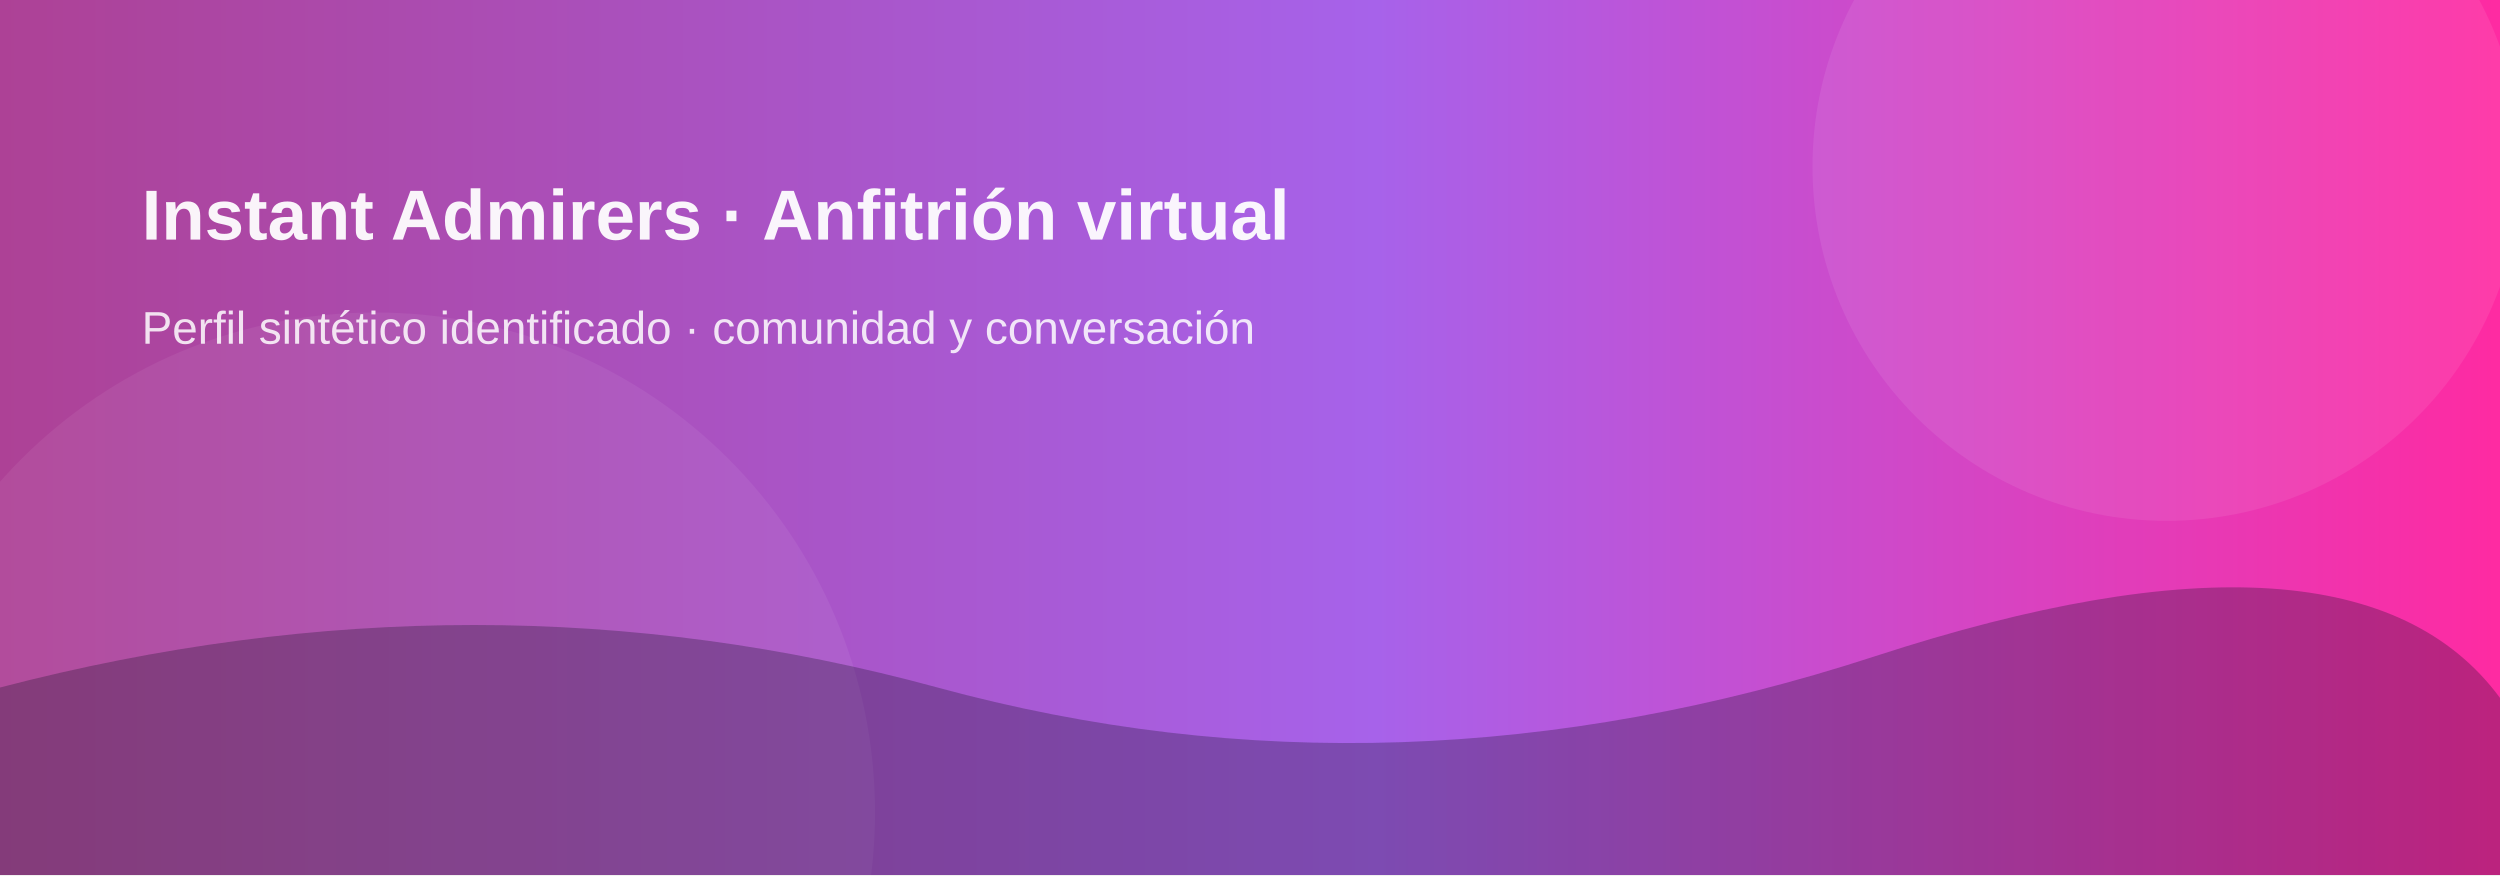
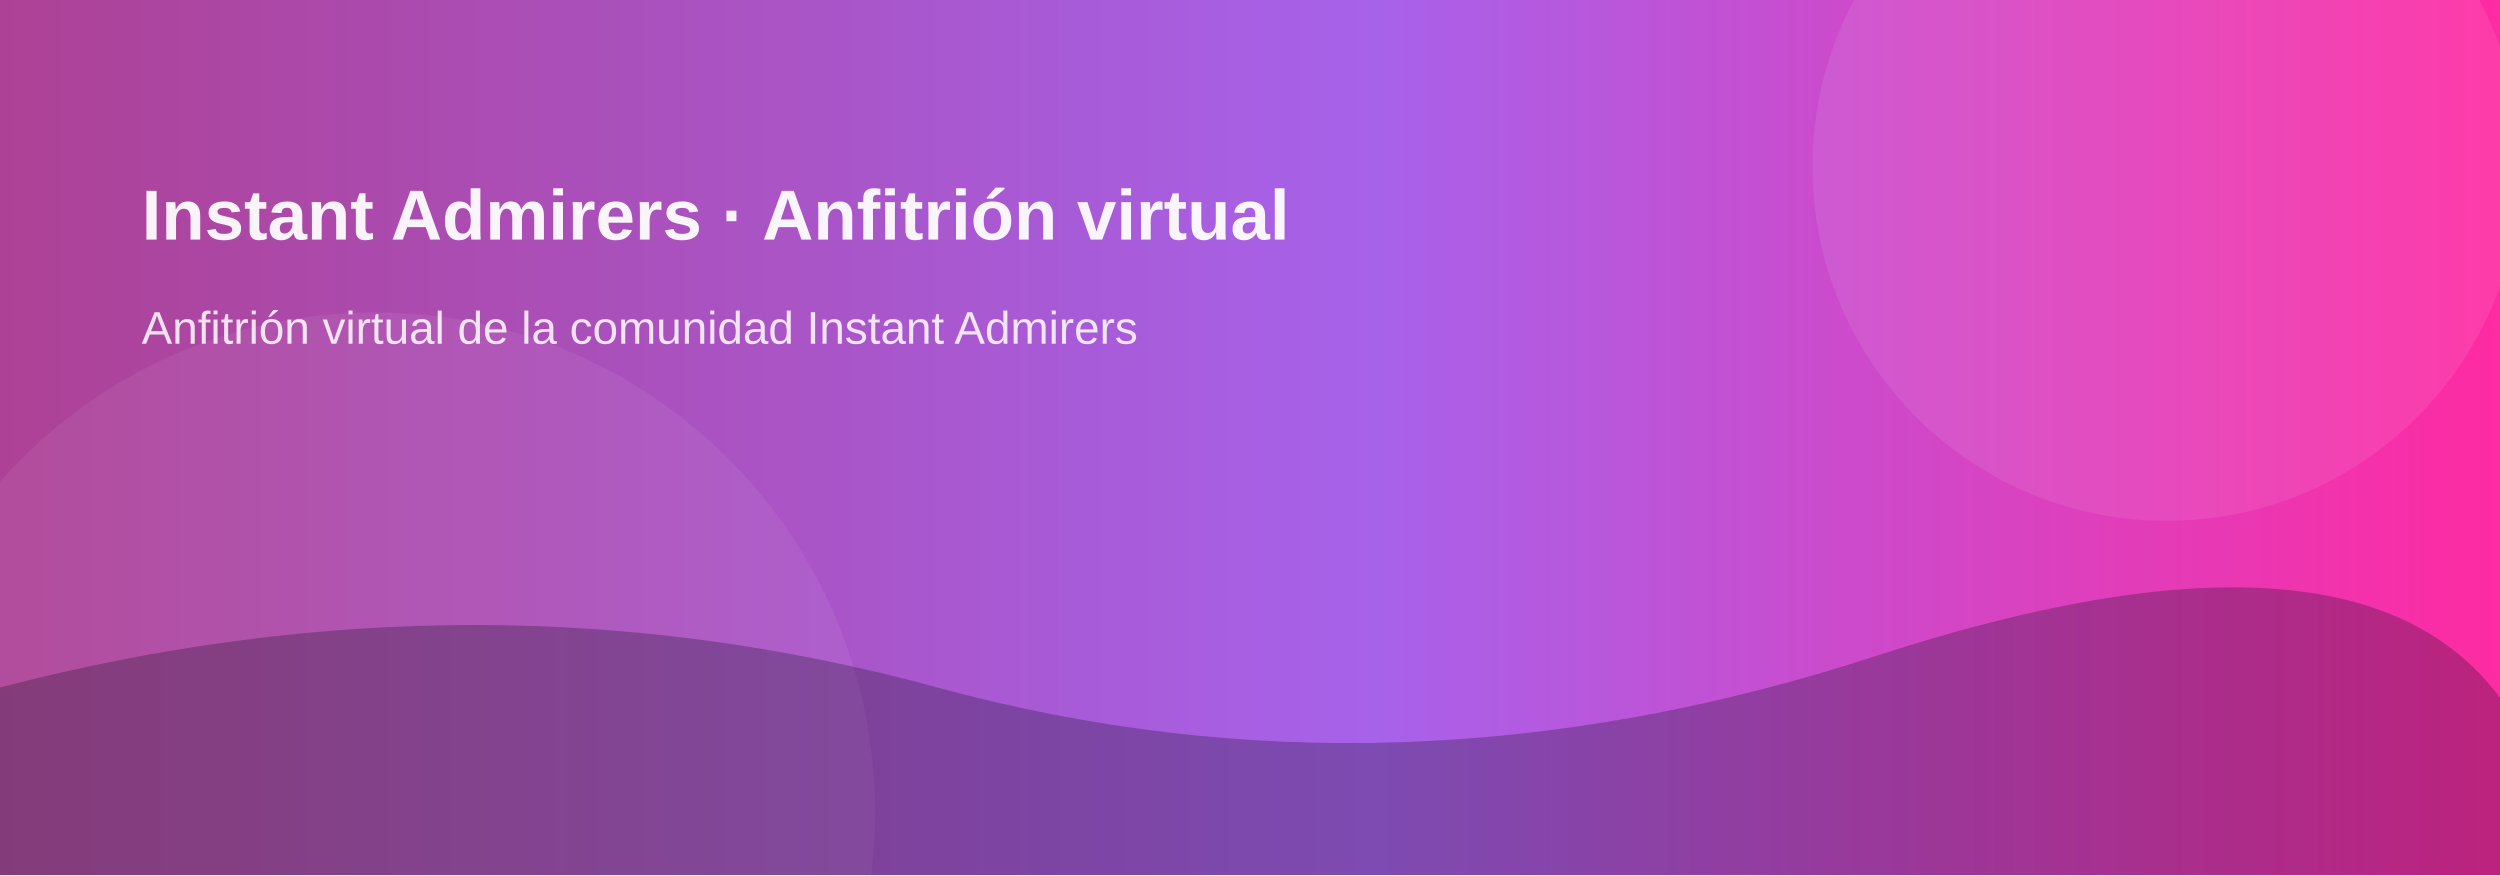
<svg xmlns="http://www.w3.org/2000/svg" viewBox="0 0 1200 420">
  <defs>
    <linearGradient id="g" x1="0" x2="1">
      <stop stop-color="#ad4195" />
      <stop offset=".55" stop-color="#a762ea" />
      <stop offset="1" stop-color="#ff2aa1" />
    </linearGradient>
  </defs>
  <rect width="1200" height="420" fill="url(#g)" />
  <circle cx="1040" cy="80" r="170" fill="#fff" opacity=".08" />
  <circle cx="180" cy="390" r="240" fill="#fff" opacity=".06" />
  <path d="M0 330 Q230 270 450 330 T900 315 T1200 335 V420 H0Z" fill="#0d1020" opacity=".28" />
  <text x="68" y="115" fill="#fff" font-family="Arial,sans-serif" font-size="34" font-weight="700" opacity=".94">Instant Admirers · Anfitrión virtual</text>
-   <text x="68" y="165" fill="#fff" font-family="Arial,sans-serif" font-size="22" opacity=".84">Perfil sintético identificado · comunidad y conversación</text>
+   <text x="68" y="165" fill="#fff" font-family="Arial,sans-serif" font-size="22" opacity=".84">Anfitrión virtual de la comunidad Instant Admirers</text>
</svg>
